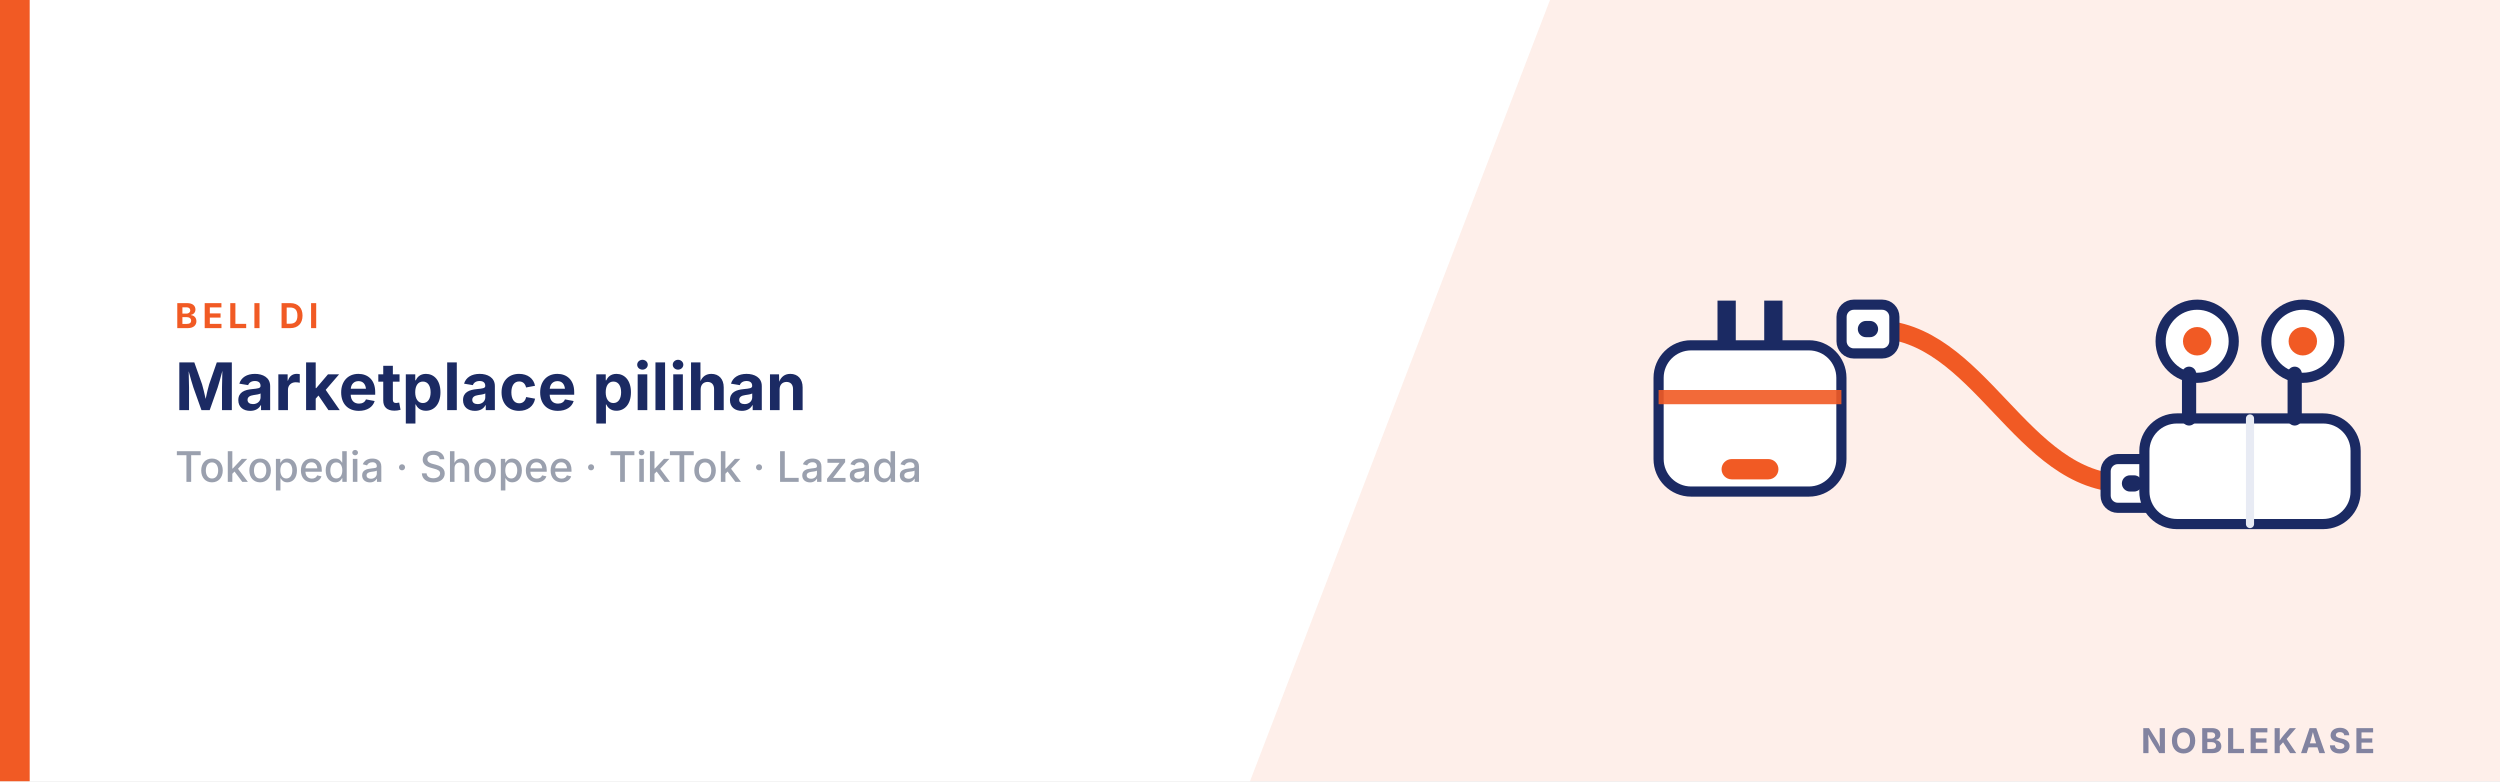
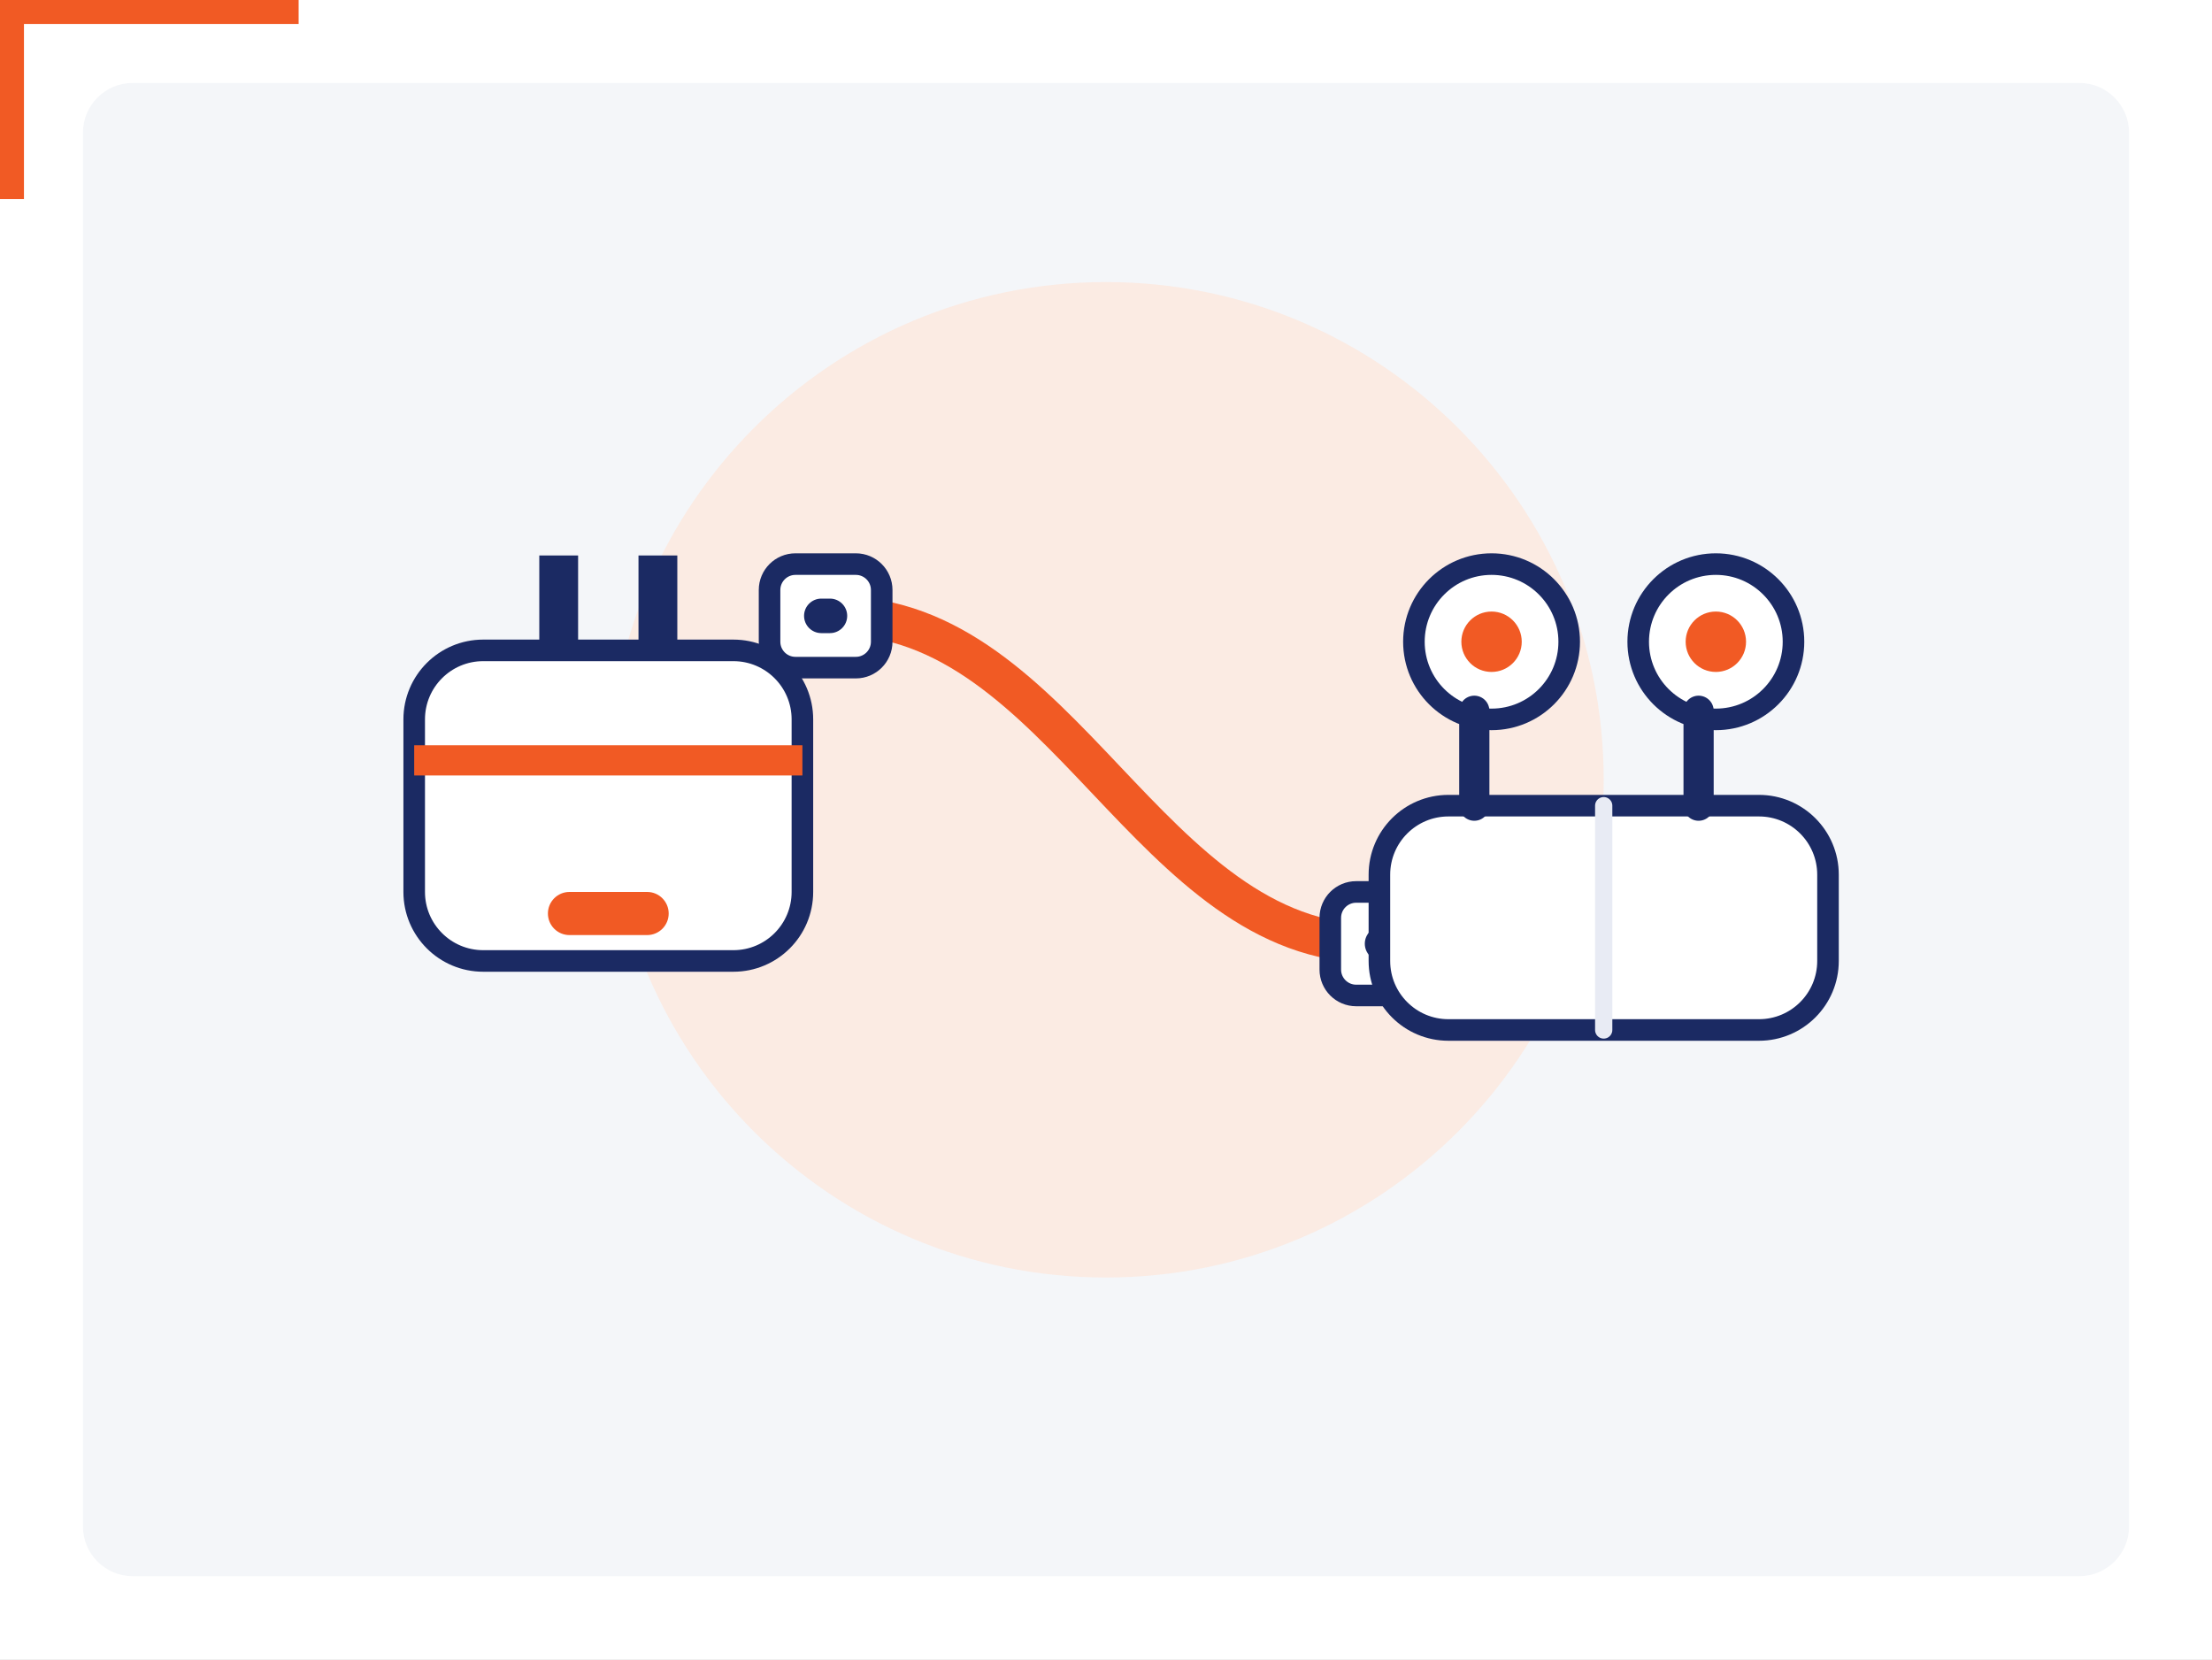
- <svg xmlns="http://www.w3.org/2000/svg" viewBox="0 0 1600 500" width="1600" height="500">
-   <rect width="1600" height="500" fill="#FFFFFF" />
-   <rect x="0" y="0" width="19" height="500" fill="#F15A24" />
-   <path d="M992.0,0 L1600,0 L1600,500 L800.0,500 Z" fill="#F15A24" opacity="0.10" />
-   <g transform="translate(1120.0,260.0) scale(1.3)" stroke="#1B2A63" stroke-width="5" fill="none" stroke-linejoin="round" stroke-linecap="round">
+ <svg xmlns="http://www.w3.org/2000/svg" viewBox="0 0 1200 900" width="1200" height="900">
+   <rect width="1200" height="900" fill="#FFFFFF" />
+   <rect x="45" y="45" width="1110" height="810" rx="27" fill="#F4F6F9" />
+   <rect x="0" y="0" width="162" height="13" fill="#F15A24" />
+   <rect x="0" y="0" width="13" height="108" fill="#F15A24" />
+   <circle cx="600.0" cy="423.0" r="270.0" fill="#FDE7DC" opacity="0.75" />
+   <g transform="translate(330.0,423.0) scale(2.34)" stroke="#1B2A63" stroke-width="5" fill="none" stroke-linejoin="round" stroke-linecap="round">
    <rect x="-45" y="-30" width="90" height="72" rx="16" fill="#FFFFFF" />
    <rect x="-16" y="-52" width="9" height="24" fill="#1B2A63" stroke="none" />
    <rect x="7" y="-52" width="9" height="24" fill="#1B2A63" stroke="none" />
    <rect x="-14" y="26" width="28" height="10" rx="5" fill="#F15A24" stroke="none" />
-     <rect x="-45" y="-8" width="90" height="7" fill="#F15A24" stroke="none" opacity="0.9" />
+     <rect x="-45" y="-8" width="90" height="7" fill="#F15A24" stroke="none" />
  </g>
-   <g transform="translate(1280.0,260.0) scale(1.3)" stroke="#1B2A63" stroke-width="5" fill="none" stroke-linejoin="round" stroke-linecap="round">
+   <g transform="translate(600.0,423.0) scale(2.34)" stroke="#1B2A63" stroke-width="5" fill="none" stroke-linejoin="round" stroke-linecap="round">
    <path d="M-62,-38 C-10,-38 10,38 62,38" stroke="#F15A24" stroke-width="9" />
    <rect x="-78" y="-50" width="26" height="24" rx="6" fill="#FFFFFF" />
    <rect x="52" y="26" width="26" height="24" rx="6" fill="#FFFFFF" />
    <rect x="-70" y="-42" width="10" height="8" rx="4" fill="#1B2A63" stroke="none" />
    <rect x="60" y="34" width="10" height="8" rx="4" fill="#1B2A63" stroke="none" />
  </g>
-   <g transform="translate(1440,260.0) scale(1.3)" stroke="#1B2A63" stroke-width="5" fill="none" stroke-linejoin="round" stroke-linecap="round">
+   <g transform="translate(870.0,423.0) scale(2.34)" stroke="#1B2A63" stroke-width="5" fill="none" stroke-linejoin="round" stroke-linecap="round">
    <rect x="-52" y="6" width="104" height="52" rx="16" fill="#FFFFFF" />
    <line x1="0" y1="6" x2="0" y2="58" stroke="#E8EBF4" stroke-width="4" />
    <circle cx="-26" cy="-32" r="18" fill="#FFFFFF" />
    <path d="M-30,-16 L-30,6" stroke-width="7" />
    <circle cx="-26" cy="-32" r="7" fill="#F15A24" stroke="none" />
    <circle cx="26" cy="-32" r="18" fill="#FFFFFF" />
    <path d="M22,-16 L22,6" stroke-width="7" />
    <circle cx="26" cy="-32" r="7" fill="#F15A24" stroke="none" />
  </g>
-   <text x="112" y="210.0" text-anchor="start" font-family="Inter, Helvetica, Arial, sans-serif" font-size="22" font-weight="700" fill="#F15A24" letter-spacing="3">BELI DI</text>
-   <text x="112" y="262.5" text-anchor="start" font-family="Inter, Helvetica, Arial, sans-serif" font-size="42" font-weight="700" fill="#1B2A63">Marketplace pilihan</text>
-   <text x="112" y="308.4" text-anchor="start" font-family="Inter, Helvetica, Arial, sans-serif" font-size="27" font-weight="500" fill="#9AA0AE">Tokopedia · Shopee · TikTok · Lazada</text>
-   <text x="1520" y="482" text-anchor="end" font-family="Inter, Helvetica, Arial, sans-serif" font-size="22" font-weight="700" fill="#1B2A63" opacity="0.55" letter-spacing="2">NOBLEKASE</text>
</svg>
